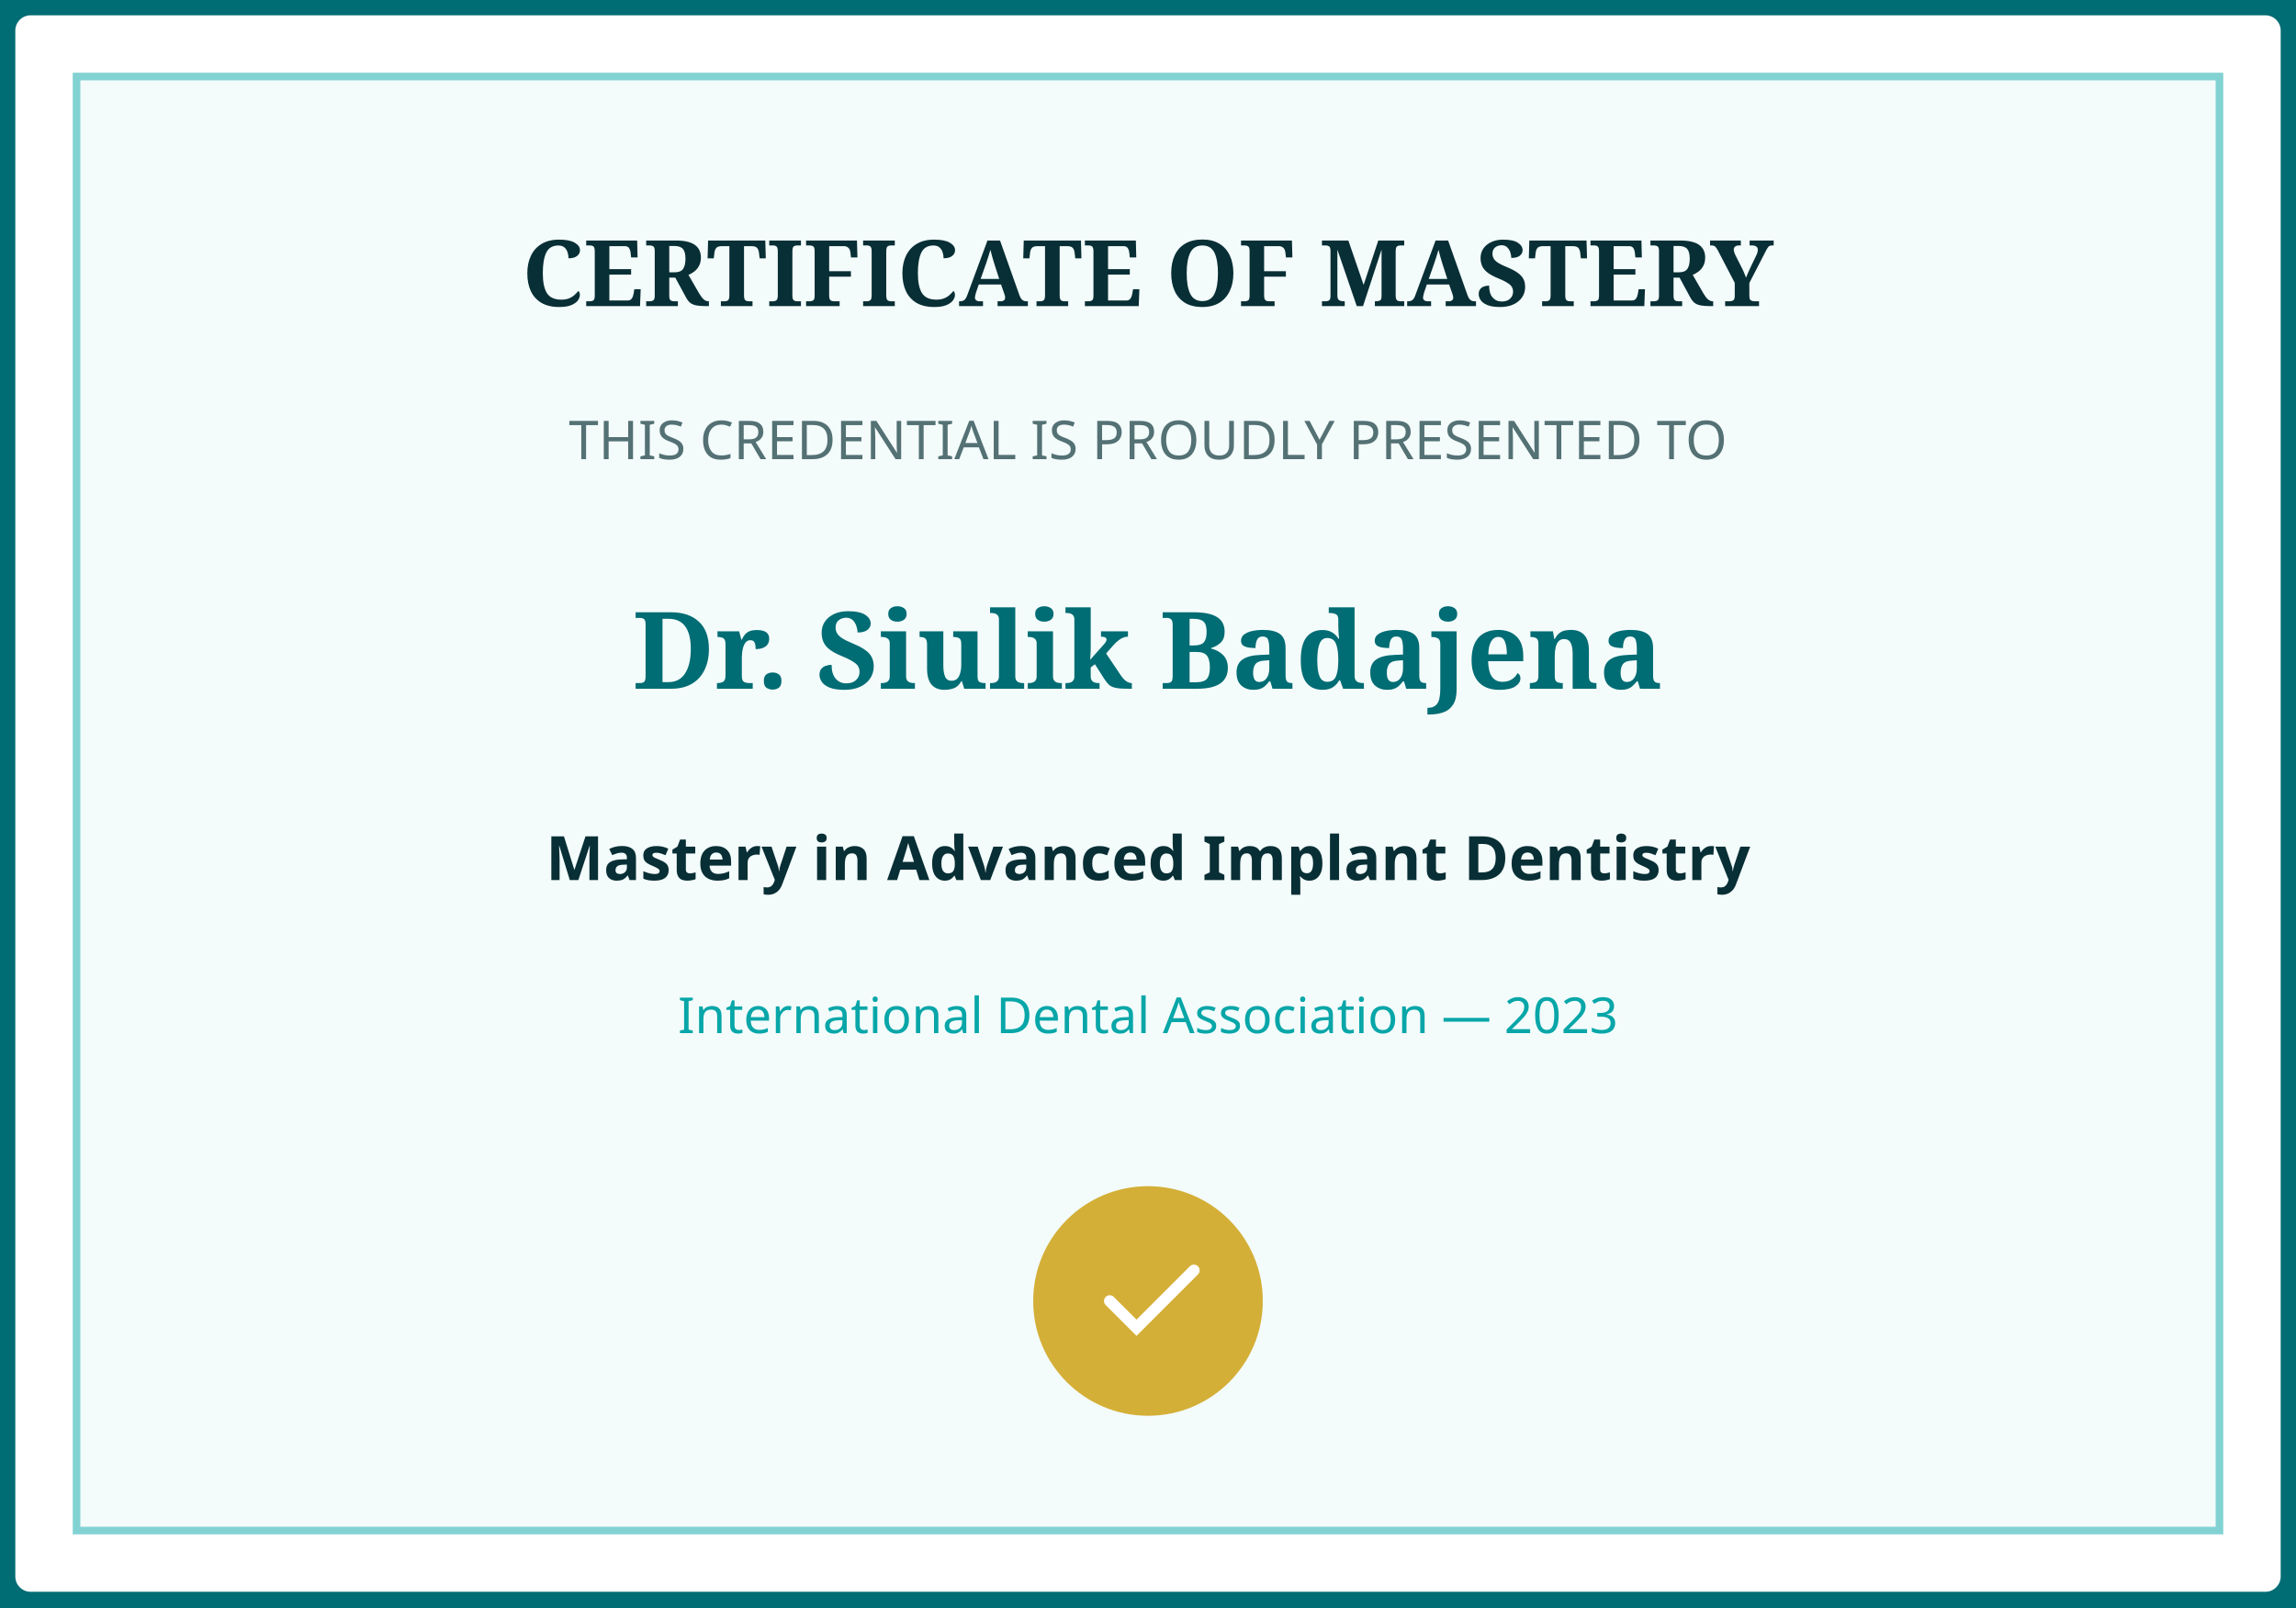
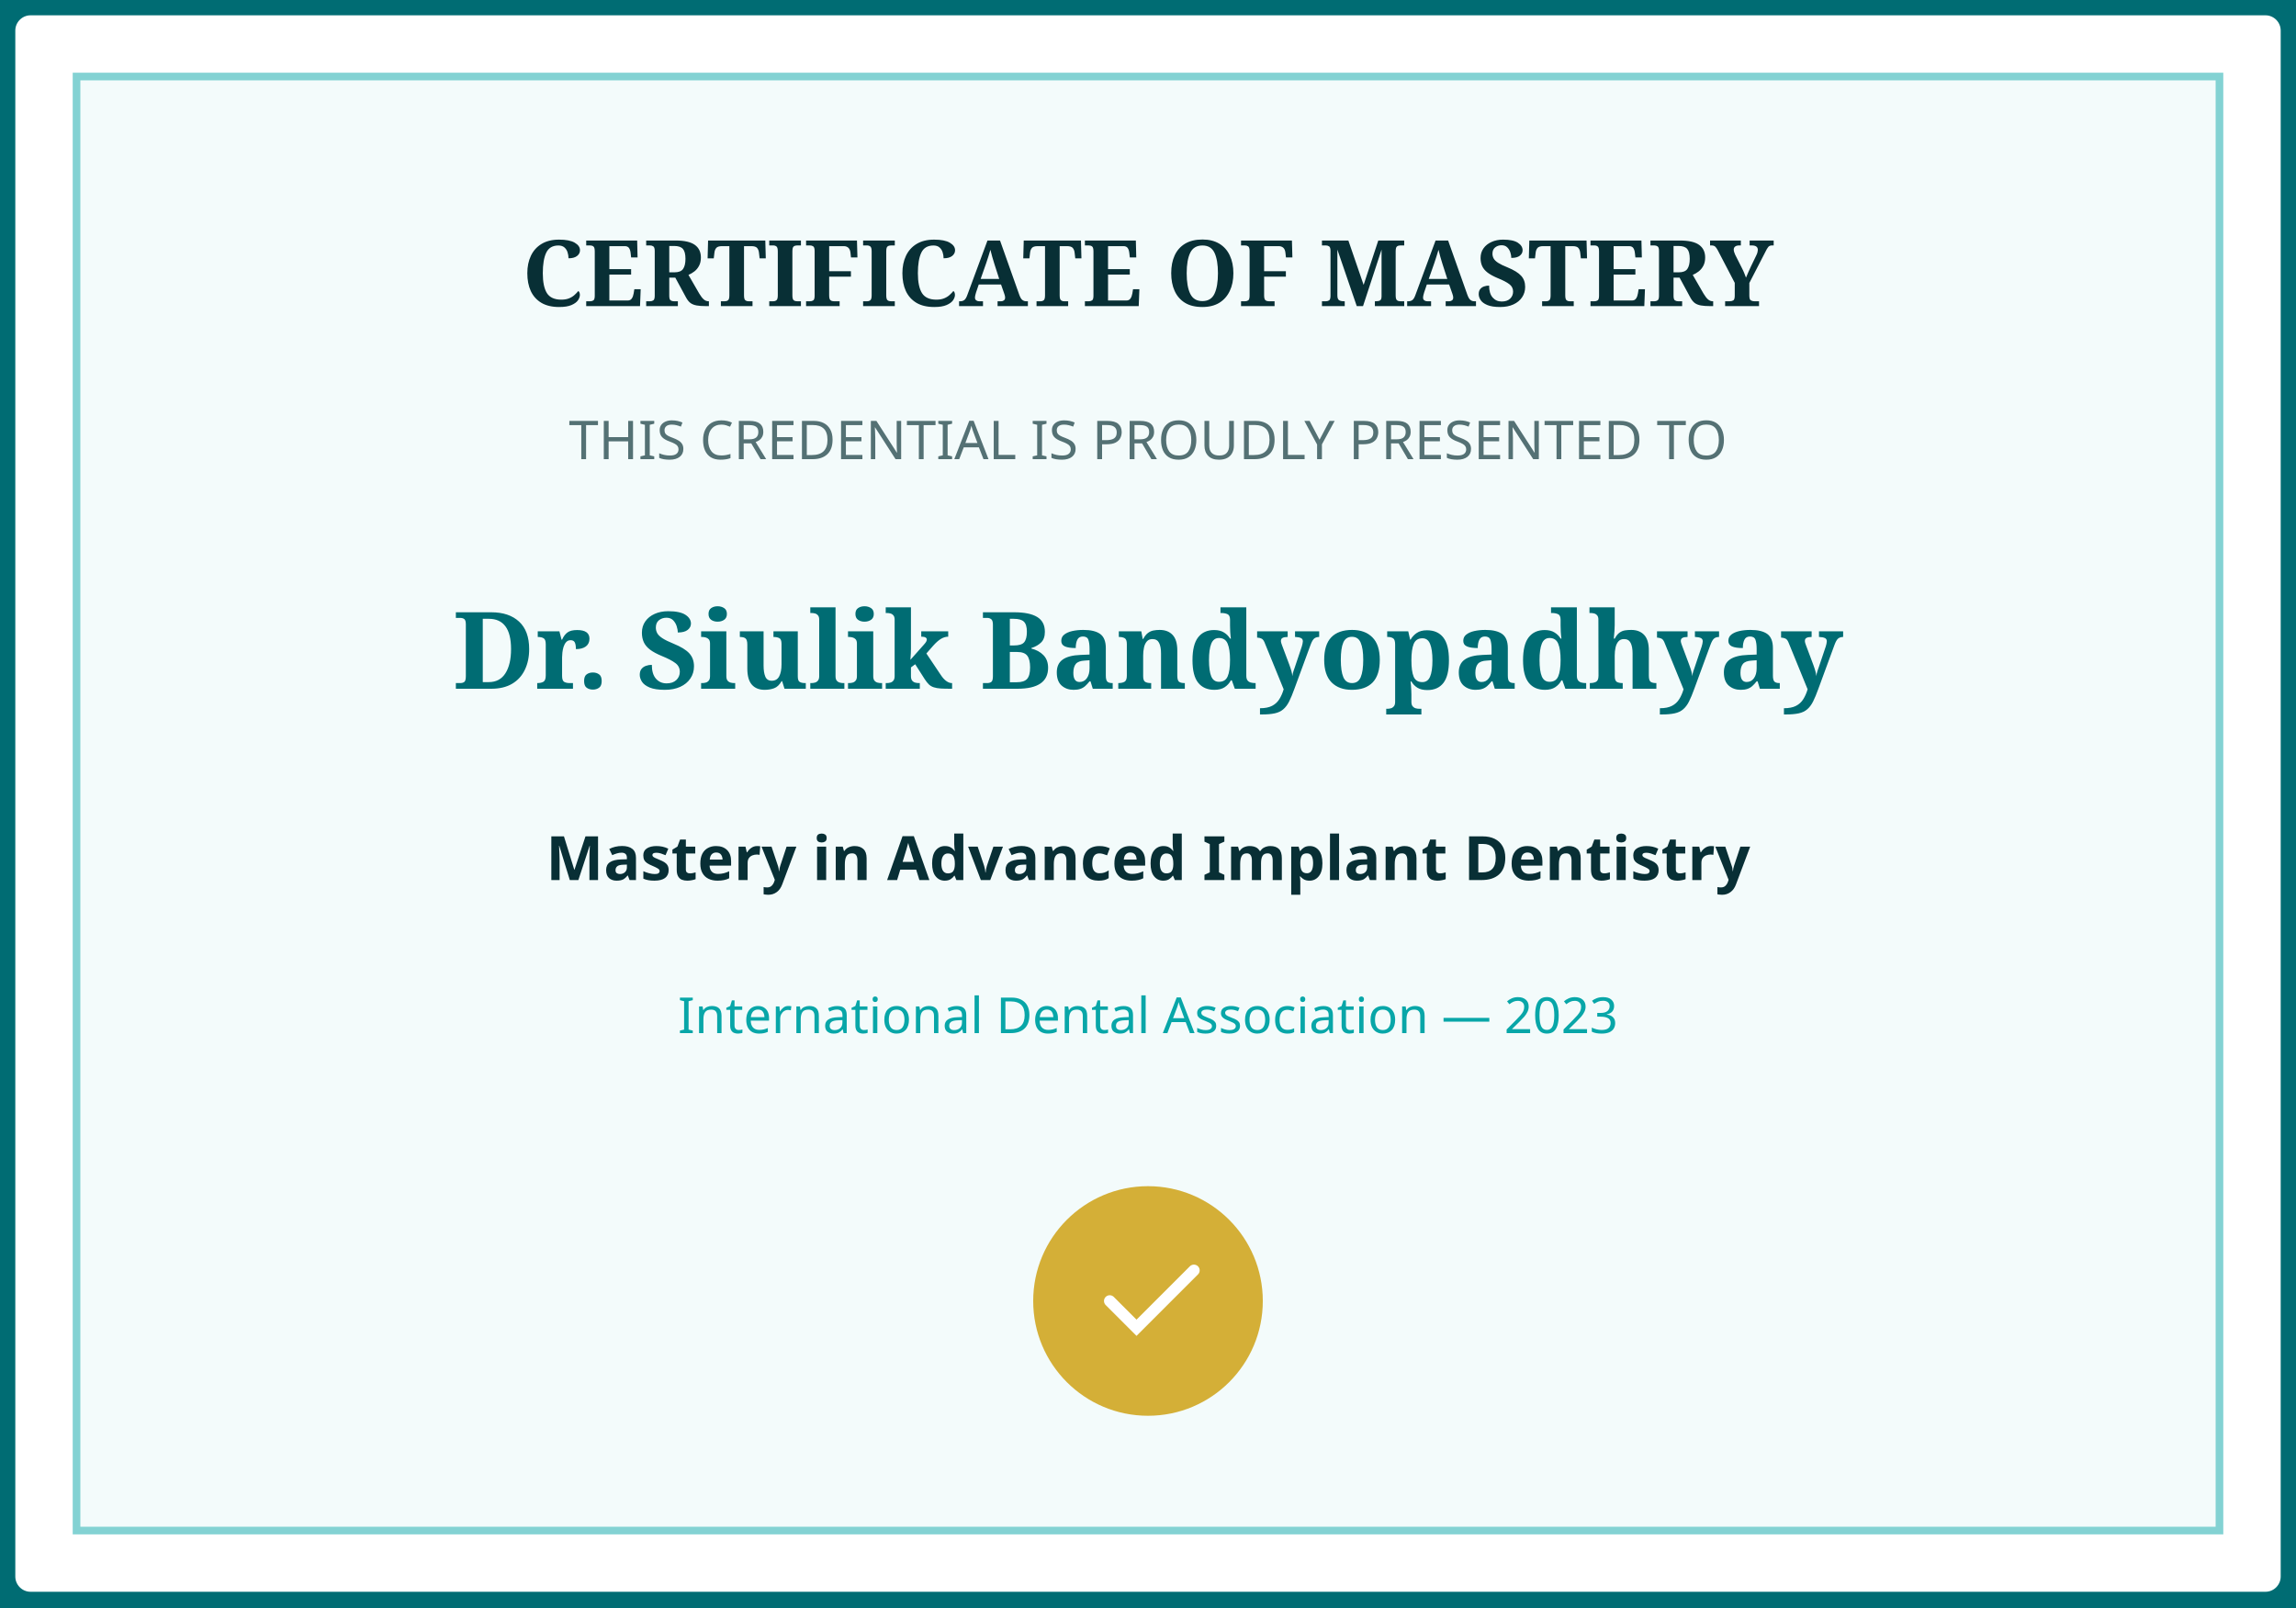
<svg xmlns="http://www.w3.org/2000/svg" viewBox="0 0 600 420" fill="none">
  <rect width="600" height="420" fill="#FFFFFF" stroke="#006C73" stroke-width="8" rx="8" />
  <rect x="20" y="20" width="560" height="380" stroke="#08A6A8" stroke-width="2" fill="#E8F8F8" opacity="0.5" />
  <text x="300" y="80" font-family="'Playfair Display', serif" font-weight="700" font-size="24" fill="#082F35" text-anchor="middle">CERTIFICATE OF MASTERY</text>
  <text x="300" y="120" font-family="'Plus Jakarta Sans', sans-serif" font-size="14" fill="#547174" text-anchor="middle">THIS CREDENTIAL IS PROUDLY PRESENTED TO</text>
-   <text x="300" y="180" font-family="'Playfair Display', serif" font-weight="700" font-size="28" fill="#006C73" text-anchor="middle">Dr. Siulik Badajena</text>
+   <text x="300" y="180" font-family="'Playfair Display', serif" font-weight="700" font-size="28" fill="#006C73" text-anchor="middle">Dr. Siulik Bandyopadhyay</text>
  <text x="300" y="230" font-family="'Plus Jakarta Sans', sans-serif" font-weight="600" font-size="16" fill="#082F35" text-anchor="middle">Mastery in Advanced Implant Dentistry</text>
  <text x="300" y="270" font-family="'Plus Jakarta Sans', sans-serif" font-size="13" fill="#08A6A8" text-anchor="middle">International Dental Association — 2023</text>
  <circle cx="300" cy="340" r="30" fill="#D4AF37" />
  <path d="M290 340 L297 347 L312 332" stroke="#FFFFFF" stroke-width="3" stroke-linecap="round" />
</svg>
